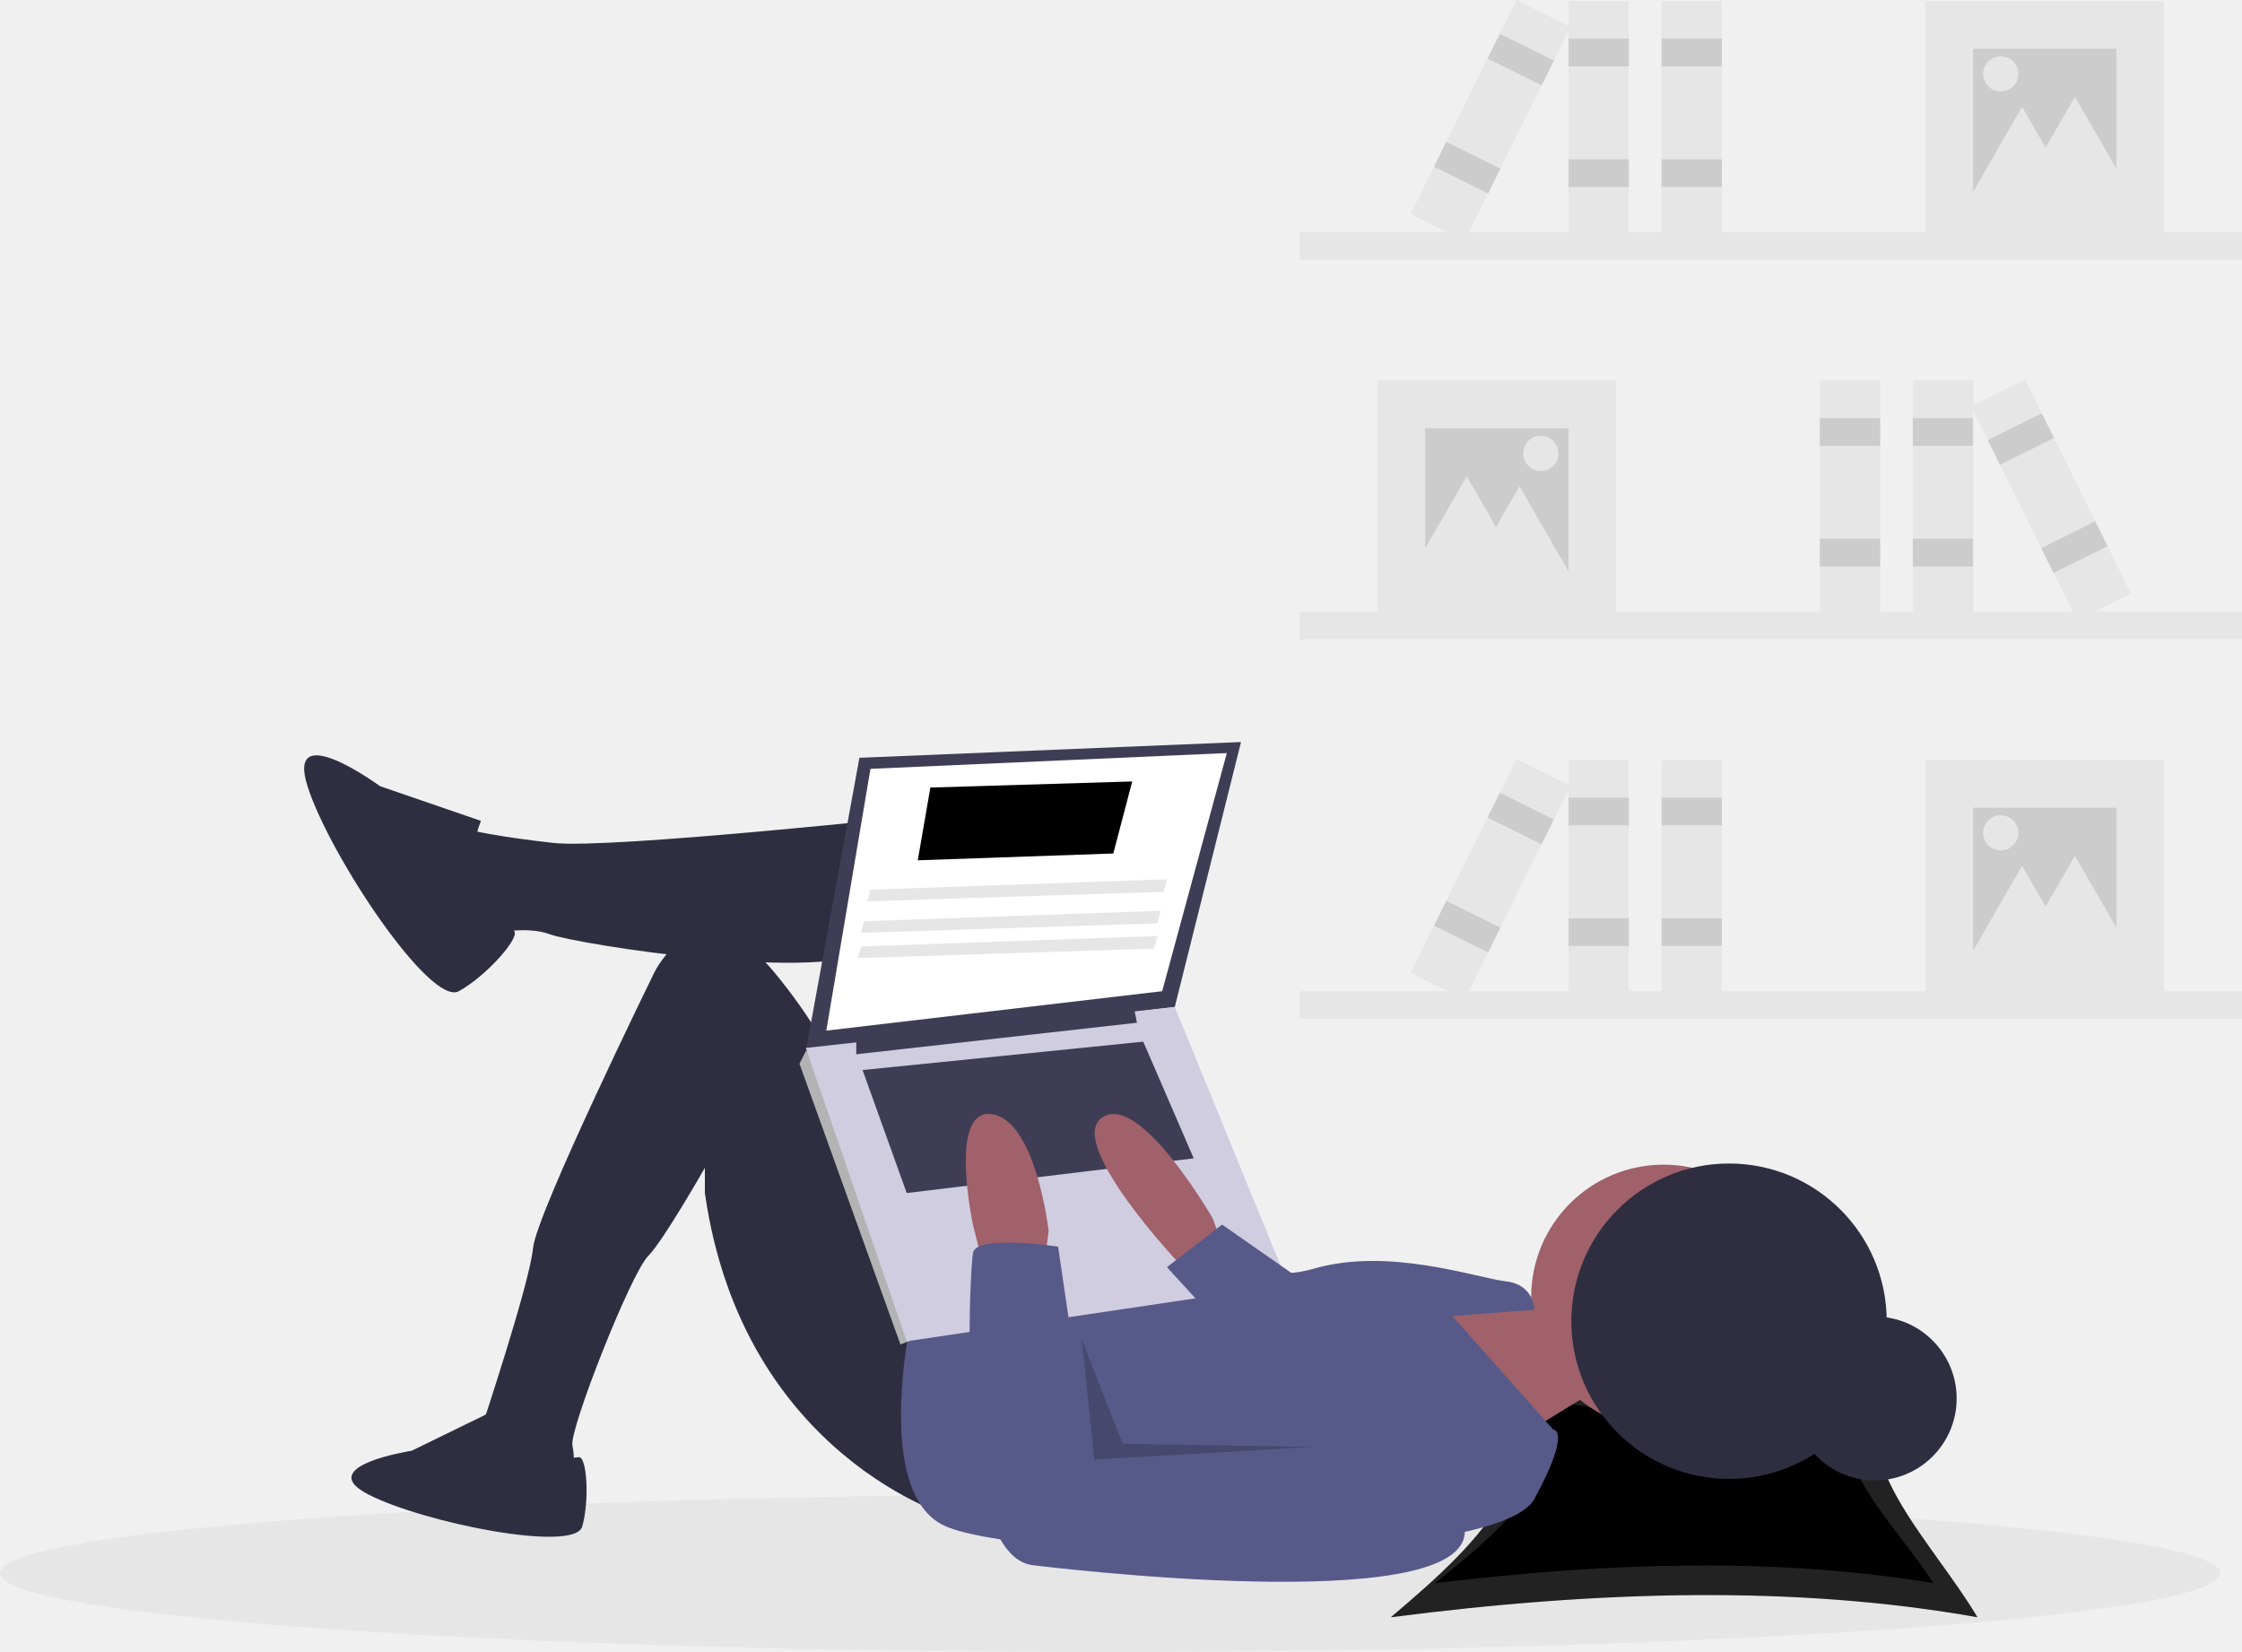
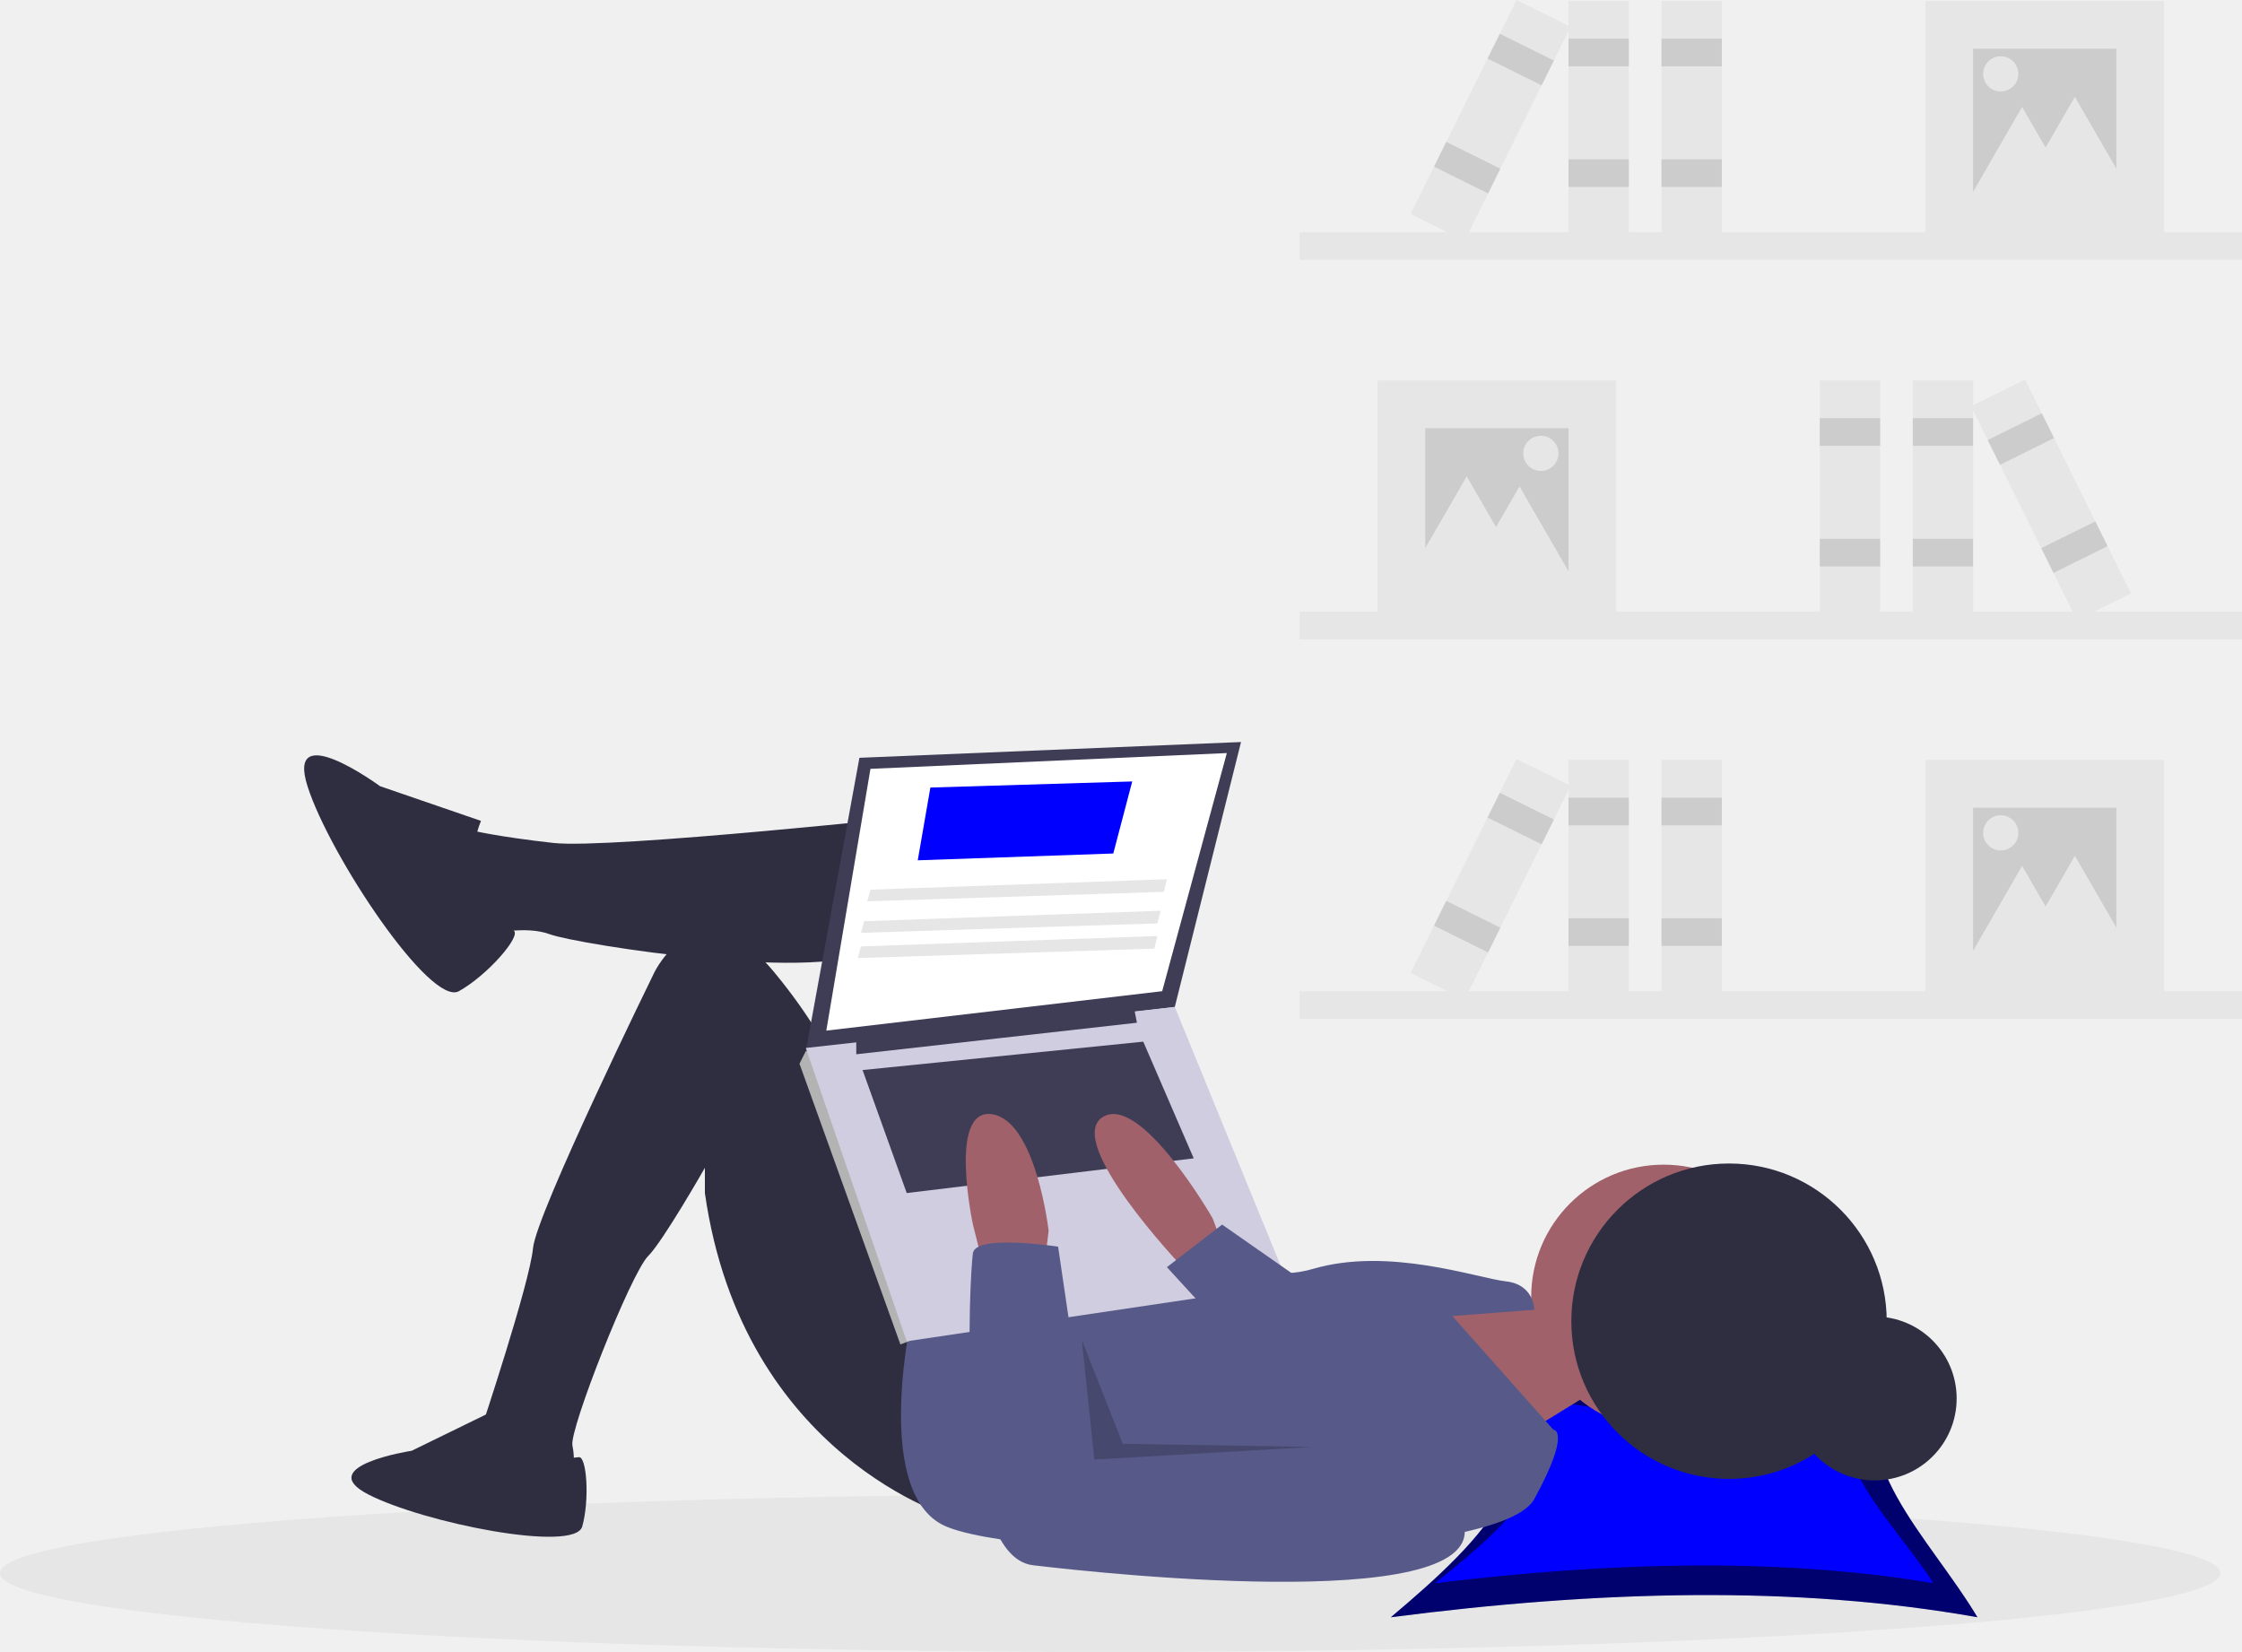
- <svg xmlns="http://www.w3.org/2000/svg" id="b3df86d2-2022-47c6-a781-bb5144daf06b" data-name="Layer 1" width="802.027" height="590.916" viewBox="0 0 802.027 590.916">
+ <svg xmlns="http://www.w3.org/2000/svg" id="b3df86d2-2022-47c6-a781-bb5144daf06b" data-name="Layer 1" width="802.027" height="590.916" viewBox="0 0 802.027 590.916" class="sc-nFpLZ hpxOTQ">
  <rect x="464.906" y="218.808" width="337.121" height="9.889" fill="#e6e6e6" />
  <rect x="492.774" y="136.101" width="85.404" height="85.404" fill="#e6e6e6" />
  <rect x="509.855" y="153.182" width="51.242" height="51.242" fill="#ccc" />
  <rect x="684.259" y="136.101" width="21.576" height="85.404" fill="#e6e6e6" />
  <rect x="684.259" y="149.586" width="21.576" height="9.889" fill="#ccc" />
  <rect x="684.259" y="192.737" width="21.576" height="9.889" fill="#ccc" />
  <rect x="650.997" y="136.101" width="21.576" height="85.404" fill="#e6e6e6" />
  <rect x="650.997" y="149.586" width="21.576" height="9.889" fill="#ccc" />
  <rect x="650.997" y="192.737" width="21.576" height="9.889" fill="#ccc" />
  <rect x="921.902" y="290.643" width="21.576" height="85.404" transform="translate(-250.0565 293.892) rotate(-26.3396)" fill="#e6e6e6" />
  <rect x="911.133" y="306.647" width="21.576" height="9.889" transform="translate(-241.5231 286.8553) rotate(-26.3396)" fill="#ccc" />
  <rect x="930.279" y="345.319" width="21.576" height="9.889" transform="translate(-256.6936 299.365) rotate(-26.3396)" fill="#ccc" />
  <polygon points="524.688 170.382 535.554 189.201 546.419 208.02 524.688 208.02 502.958 208.02 513.823 189.201 524.688 170.382" fill="#e6e6e6" />
  <polygon points="543.567 173.978 554.432 192.797 565.298 211.616 543.567 211.616 521.837 211.616 532.702 192.797 543.567 173.978" fill="#e6e6e6" />
  <circle cx="551.209" cy="162.171" r="6.293" fill="#e6e6e6" />
  <rect x="663.892" y="237.602" width="337.121" height="9.889" transform="translate(1465.919 330.5513) rotate(-180)" fill="#e6e6e6" />
  <rect x="887.741" y="154.895" width="85.404" height="85.404" transform="translate(1661.899 240.6523) rotate(-180)" fill="#e6e6e6" />
  <rect x="904.821" y="171.976" width="51.242" height="51.242" transform="translate(1661.899 240.6523) rotate(-180)" fill="#ccc" />
  <rect x="760.084" y="154.895" width="21.576" height="85.404" transform="translate(1342.757 240.6523) rotate(-180)" fill="#e6e6e6" />
  <rect x="760.084" y="168.38" width="21.576" height="9.889" transform="translate(1342.757 192.1068) rotate(-180)" fill="#ccc" />
  <rect x="760.084" y="211.531" width="21.576" height="9.889" transform="translate(1342.757 278.4099) rotate(-180)" fill="#ccc" />
  <rect x="793.347" y="154.895" width="21.576" height="85.404" transform="translate(1409.283 240.6523) rotate(-180)" fill="#e6e6e6" />
  <rect x="793.347" y="168.38" width="21.576" height="9.889" transform="translate(1409.283 192.1068) rotate(-180)" fill="#ccc" />
  <rect x="793.347" y="211.531" width="21.576" height="9.889" transform="translate(1409.283 278.4099) rotate(-180)" fill="#ccc" />
  <rect x="721.427" y="154.895" width="21.576" height="85.404" transform="translate(1101.754 545.0149) rotate(-153.6604)" fill="#e6e6e6" />
  <rect x="732.197" y="170.9" width="21.576" height="9.889" transform="translate(1131.826 508.5461) rotate(-153.6604)" fill="#ccc" />
  <rect x="713.051" y="209.571" width="21.576" height="9.889" transform="translate(1078.364 573.3795) rotate(-153.6604)" fill="#ccc" />
  <polygon points="742.244 34.634 731.379 53.453 720.514 72.272 742.244 72.272 763.975 72.272 753.109 53.453 742.244 34.634" fill="#e6e6e6" />
  <polygon points="723.365 38.23 712.5 57.049 701.635 75.868 723.365 75.868 745.096 75.868 734.231 57.049 723.365 38.23" fill="#e6e6e6" />
  <circle cx="715.724" cy="26.424" r="6.293" fill="#e6e6e6" />
  <rect x="663.892" y="509.097" width="337.121" height="9.889" transform="translate(1465.919 873.5416) rotate(-180)" fill="#e6e6e6" />
  <rect x="887.741" y="426.39" width="85.404" height="85.404" transform="translate(1661.899 783.6425) rotate(-180)" fill="#e6e6e6" />
  <rect x="904.821" y="443.471" width="51.242" height="51.242" transform="translate(1661.899 783.6425) rotate(-180)" fill="#ccc" />
  <rect x="760.084" y="426.39" width="21.576" height="85.404" transform="translate(1342.757 783.6425) rotate(-180)" fill="#e6e6e6" />
  <rect x="760.084" y="439.875" width="21.576" height="9.889" transform="translate(1342.757 735.0971) rotate(-180)" fill="#ccc" />
  <rect x="760.084" y="483.027" width="21.576" height="9.889" transform="translate(1342.757 821.4002) rotate(-180)" fill="#ccc" />
  <rect x="793.347" y="426.39" width="21.576" height="85.404" transform="translate(1409.283 783.6425) rotate(-180)" fill="#e6e6e6" />
  <rect x="793.347" y="439.875" width="21.576" height="9.889" transform="translate(1409.283 735.0971) rotate(-180)" fill="#ccc" />
  <rect x="793.347" y="483.027" width="21.576" height="9.889" transform="translate(1409.283 821.4002) rotate(-180)" fill="#ccc" />
  <rect x="721.427" y="426.39" width="21.576" height="85.404" transform="translate(981.2936 1059.819) rotate(-153.6604)" fill="#e6e6e6" />
  <rect x="732.197" y="442.395" width="21.576" height="9.889" transform="translate(1011.366 1023.35) rotate(-153.6604)" fill="#ccc" />
  <rect x="713.051" y="481.067" width="21.576" height="9.889" transform="translate(957.9038 1088.183) rotate(-153.6604)" fill="#ccc" />
  <polygon points="742.244 306.129 731.379 324.948 720.514 343.768 742.244 343.768 763.975 343.768 753.109 324.948 742.244 306.129" fill="#e6e6e6" />
  <polygon points="723.365 309.725 712.5 328.544 701.635 347.364 723.365 347.364 745.096 347.364 734.231 328.544 723.365 309.725" fill="#e6e6e6" />
  <circle cx="715.724" cy="297.919" r="6.293" fill="#e6e6e6" />
  <ellipse cx="397.129" cy="562.711" rx="397.129" ry="28.205" fill="#e6e6e6" />
-   <path d="M906.373,733.048c-64.755-11.525-135.567-9.609-209.847,0,33.855-28.581,63.075-57.163,29.219-85.744,66.039,13.624,75.289,12.245,148.752,0C857.459,675.885,889.334,704.467,906.373,733.048Z" transform="translate(-198.9865 -154.5418)" fill="#2b2a2a" />
+   <path d="M906.373,733.048c-64.755-11.525-135.567-9.609-209.847,0,33.855-28.581,63.075-57.163,29.219-85.744,66.039,13.624,75.289,12.245,148.752,0C857.459,675.885,889.334,704.467,906.373,733.048Z" transform="translate(-198.9865 -154.5418)" fill="darkblue" />
  <path d="M906.373,733.048c-64.755-11.525-135.567-9.609-209.847,0,33.855-28.581,63.075-57.163,29.219-85.744,66.039,13.624,75.289,12.245,148.752,0C857.459,675.885,889.334,704.467,906.373,733.048Z" transform="translate(-198.9865 -154.5418)" opacity="0.2" />
-   <path d="M890.578,720.854c-55.007-9.2-115.159-7.67-178.257,0C741.08,698.04,765.901,675.226,737.142,652.412c56.098,10.875,63.955,9.774,126.359,0C849.027,675.226,876.104,698.04,890.578,720.854Z" transform="translate(-198.9865 -154.5418)" fill="#000000" />
+   <path d="M890.578,720.854c-55.007-9.2-115.159-7.67-178.257,0C741.08,698.04,765.901,675.226,737.142,652.412c56.098,10.875,63.955,9.774,126.359,0C849.027,675.226,876.104,698.04,890.578,720.854Z" transform="translate(-198.9865 -154.5418)" fill="blue" />
  <circle cx="670.64" cy="500.244" r="29.309" fill="#2f2e41" />
  <polygon points="537.591 466.249 557.899 469.634 568.053 498.967 538.72 517.019 504.873 466.249 536.463 466.249 537.591 466.249" fill="#a0616a" />
  <circle cx="595.13" cy="463.993" r="47.385" fill="#a0616a" />
  <path d="M532.372,445.919s-115.077,12.41-135.385,10.154-29.333-4.513-29.333-4.513-13.539,18.051-6.769,25.949A48.822,48.822,0,0,0,374.423,488.791s12.41-3.385,21.436,0,100.411,18.051,116.205,4.513S532.372,445.919,532.372,445.919Z" transform="translate(-198.9865 -154.5418)" fill="#2f2e41" />
  <path d="M540.27,697.509s-75.59-21.436-89.128-116.205v-9.026S436.185,598.516,430.833,603.868c-6.205,6.205-28.205,62.051-27.077,67.693s0,7.897,0,7.897l-32.718-3.385V665.919s17.487-52.462,18.615-64.872,43.436-98.718,43.436-98.718,15.795-32.718,42.872,0,29.333,55.282,29.333,55.282l34.974,67.693Z" transform="translate(-198.9865 -154.5418)" fill="#2f2e41" />
  <path d="M371.038,448.175l-36.103-12.41s-33.846-24.821-25.949,0,44,78.975,54.154,73.334,22.366-19.643,19.644-21.668S362.013,470.739,371.038,448.175Z" transform="translate(-198.9865 -154.5418)" fill="#2f2e41" />
  <path d="M375.402,659.259l-29.144,14.233s-35.244,5.422-15.589,15.589,73.876,21.011,76.587,11.522,1.635-25.236-1.216-24.818S383.535,678.236,375.402,659.259Z" transform="translate(-198.9865 -154.5418)" fill="#2f2e41" />
  <path d="M525.603,623.048s-14.667,63.18,10.154,76.718S734.322,715.561,747.86,690.74s6.769-24.821,6.769-24.821l-36.103-40.616L747.86,623.048s0-9.026-10.154-10.154-41.744-12.41-68.821-4.513-42.872-15.795-42.872-15.795Z" transform="translate(-198.9865 -154.5418)" fill="#575a89" />
  <polygon points="307.437 271.069 288.257 375.993 420.258 360.198 443.95 265.428 307.437 271.069" fill="#3f3d56" />
  <polygon points="311.386 275.018 295.591 368.659 415.745 354.557 438.873 269.377 311.386 275.018" fill="#fff" />
  <polygon points="292.77 377.121 288.257 375.993 286.001 380.505 322.104 480.916 325.499 479.618 326.616 473.019 292.77 377.121" fill="#b3b3b3" />
  <polygon points="288.257 374.864 324.36 479.788 460.873 459.48 420.258 360.198 288.257 374.864" fill="#d0cde1" />
  <polygon points="306.309 371.48 306.309 377.121 406.719 365.839 405.591 360.198 306.309 371.48" fill="#3f3d56" />
  <polygon points="308.565 382.762 324.36 426.762 427.027 414.352 408.976 372.608 308.565 382.762" fill="#3f3d56" />
  <path d="M636.167,599.355l-3.385-9.026s-25.949-45.128-39.487-36.103,28.205,53.026,28.205,53.026h13.539Z" transform="translate(-198.9865 -154.5418)" fill="#a0616a" />
  <path d="M550.423,606.124l-3.385-13.539s-9.026-41.744,6.769-39.487,20.308,41.744,20.308,41.744l-1.128,9.026Z" transform="translate(-198.9865 -154.5418)" fill="#a0616a" />
  <path d="M577.501,600.483s-29.333-4.513-30.462,2.256-6.769,108.308,21.436,111.693,168.103,18.051,153.436-16.923-37.231-30.462-37.231-30.462L588.783,677.202Z" transform="translate(-198.9865 -154.5418)" fill="#575a89" />
  <polygon points="467.078 458.916 437.181 438.044 417.437 453.275 442.258 480.352 467.078 458.916" fill="#575a89" />
  <polygon points="386.976 479.224 391.488 522.096 469.335 517.583 401.642 516.455 386.976 479.224" opacity="0.2" />
  <circle cx="618.521" cy="472.603" r="56.41" fill="#2f2e41" />
-   <polygon points="328.309 307.736 398.258 305.301 405.027 279.531 332.822 281.71 328.309 307.736" fill="#00000" />
+   <polygon points="328.309 307.736 398.258 305.301 405.027 279.531 332.822 281.71 328.309 307.736" fill="blue" />
  <polygon points="310.258 322.403 416.309 319.018 417.437 314.505 311.386 318.239 310.258 322.403" fill="#e6e6e6" />
  <polygon points="308.001 333.685 414.053 330.3 415.181 325.787 309.129 329.521 308.001 333.685" fill="#e6e6e6" />
  <polygon points="306.873 342.71 412.924 339.326 414.053 334.813 308.001 338.546 306.873 342.71" fill="#e6e6e6" />
</svg>
